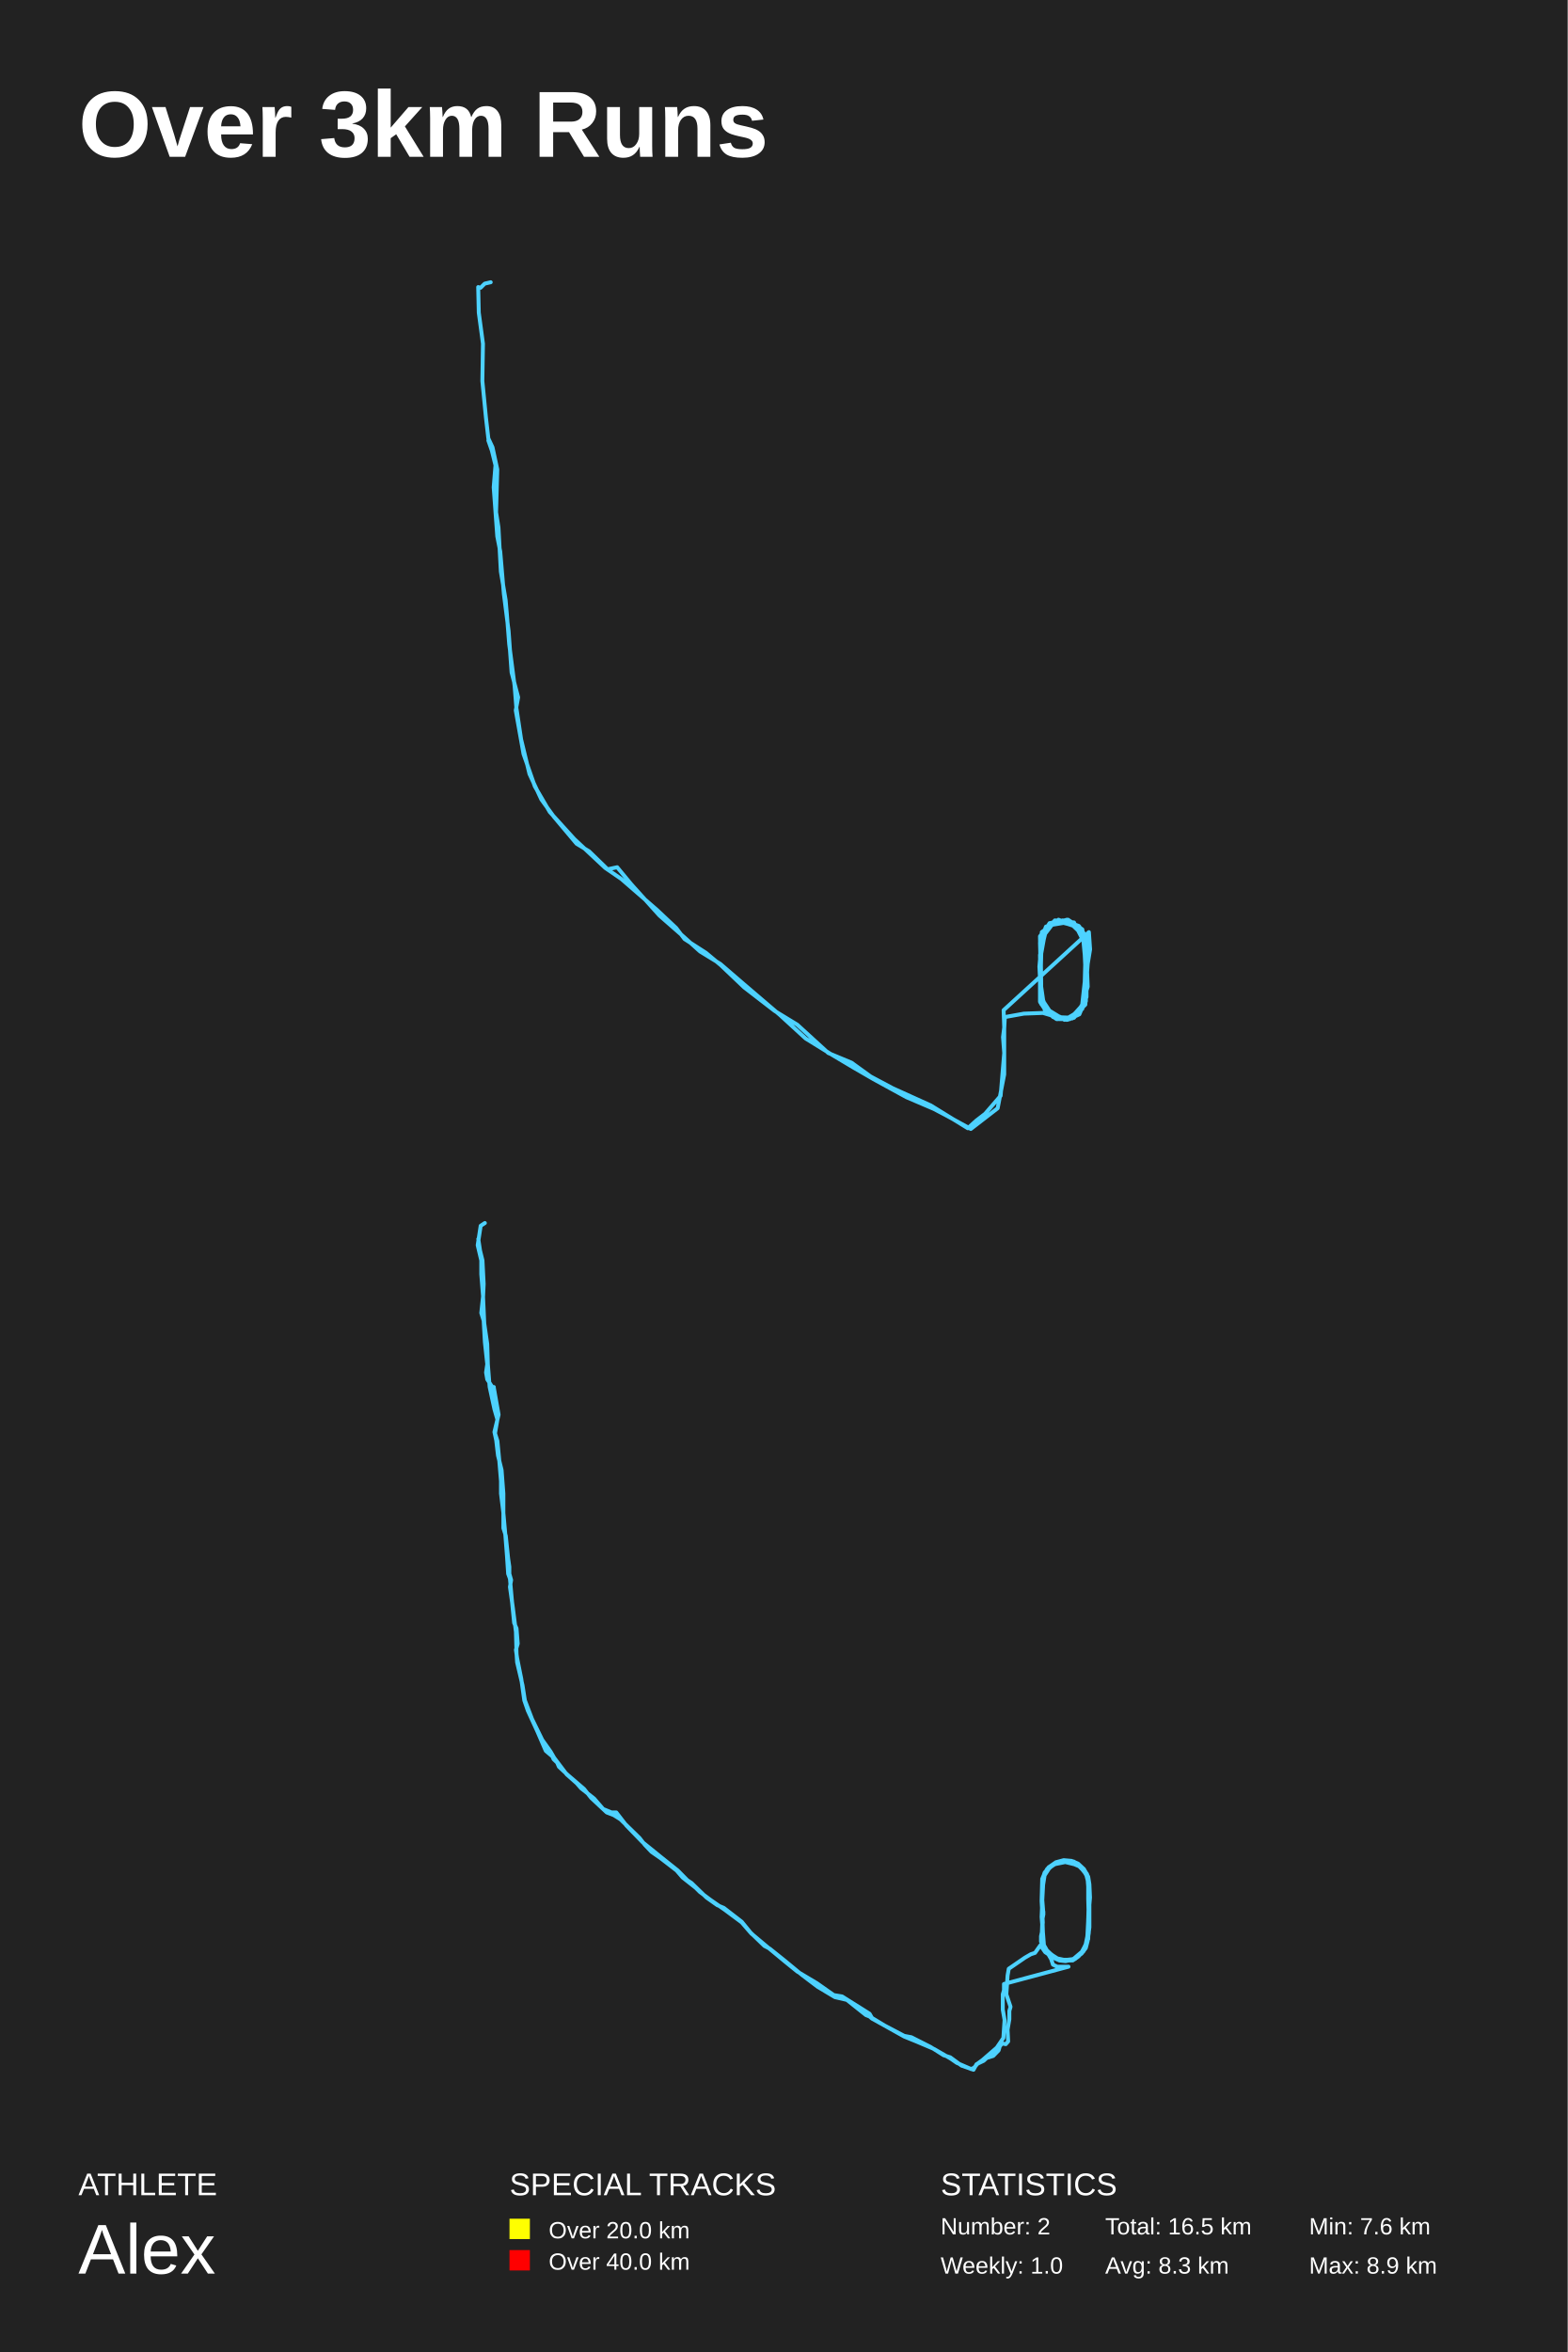
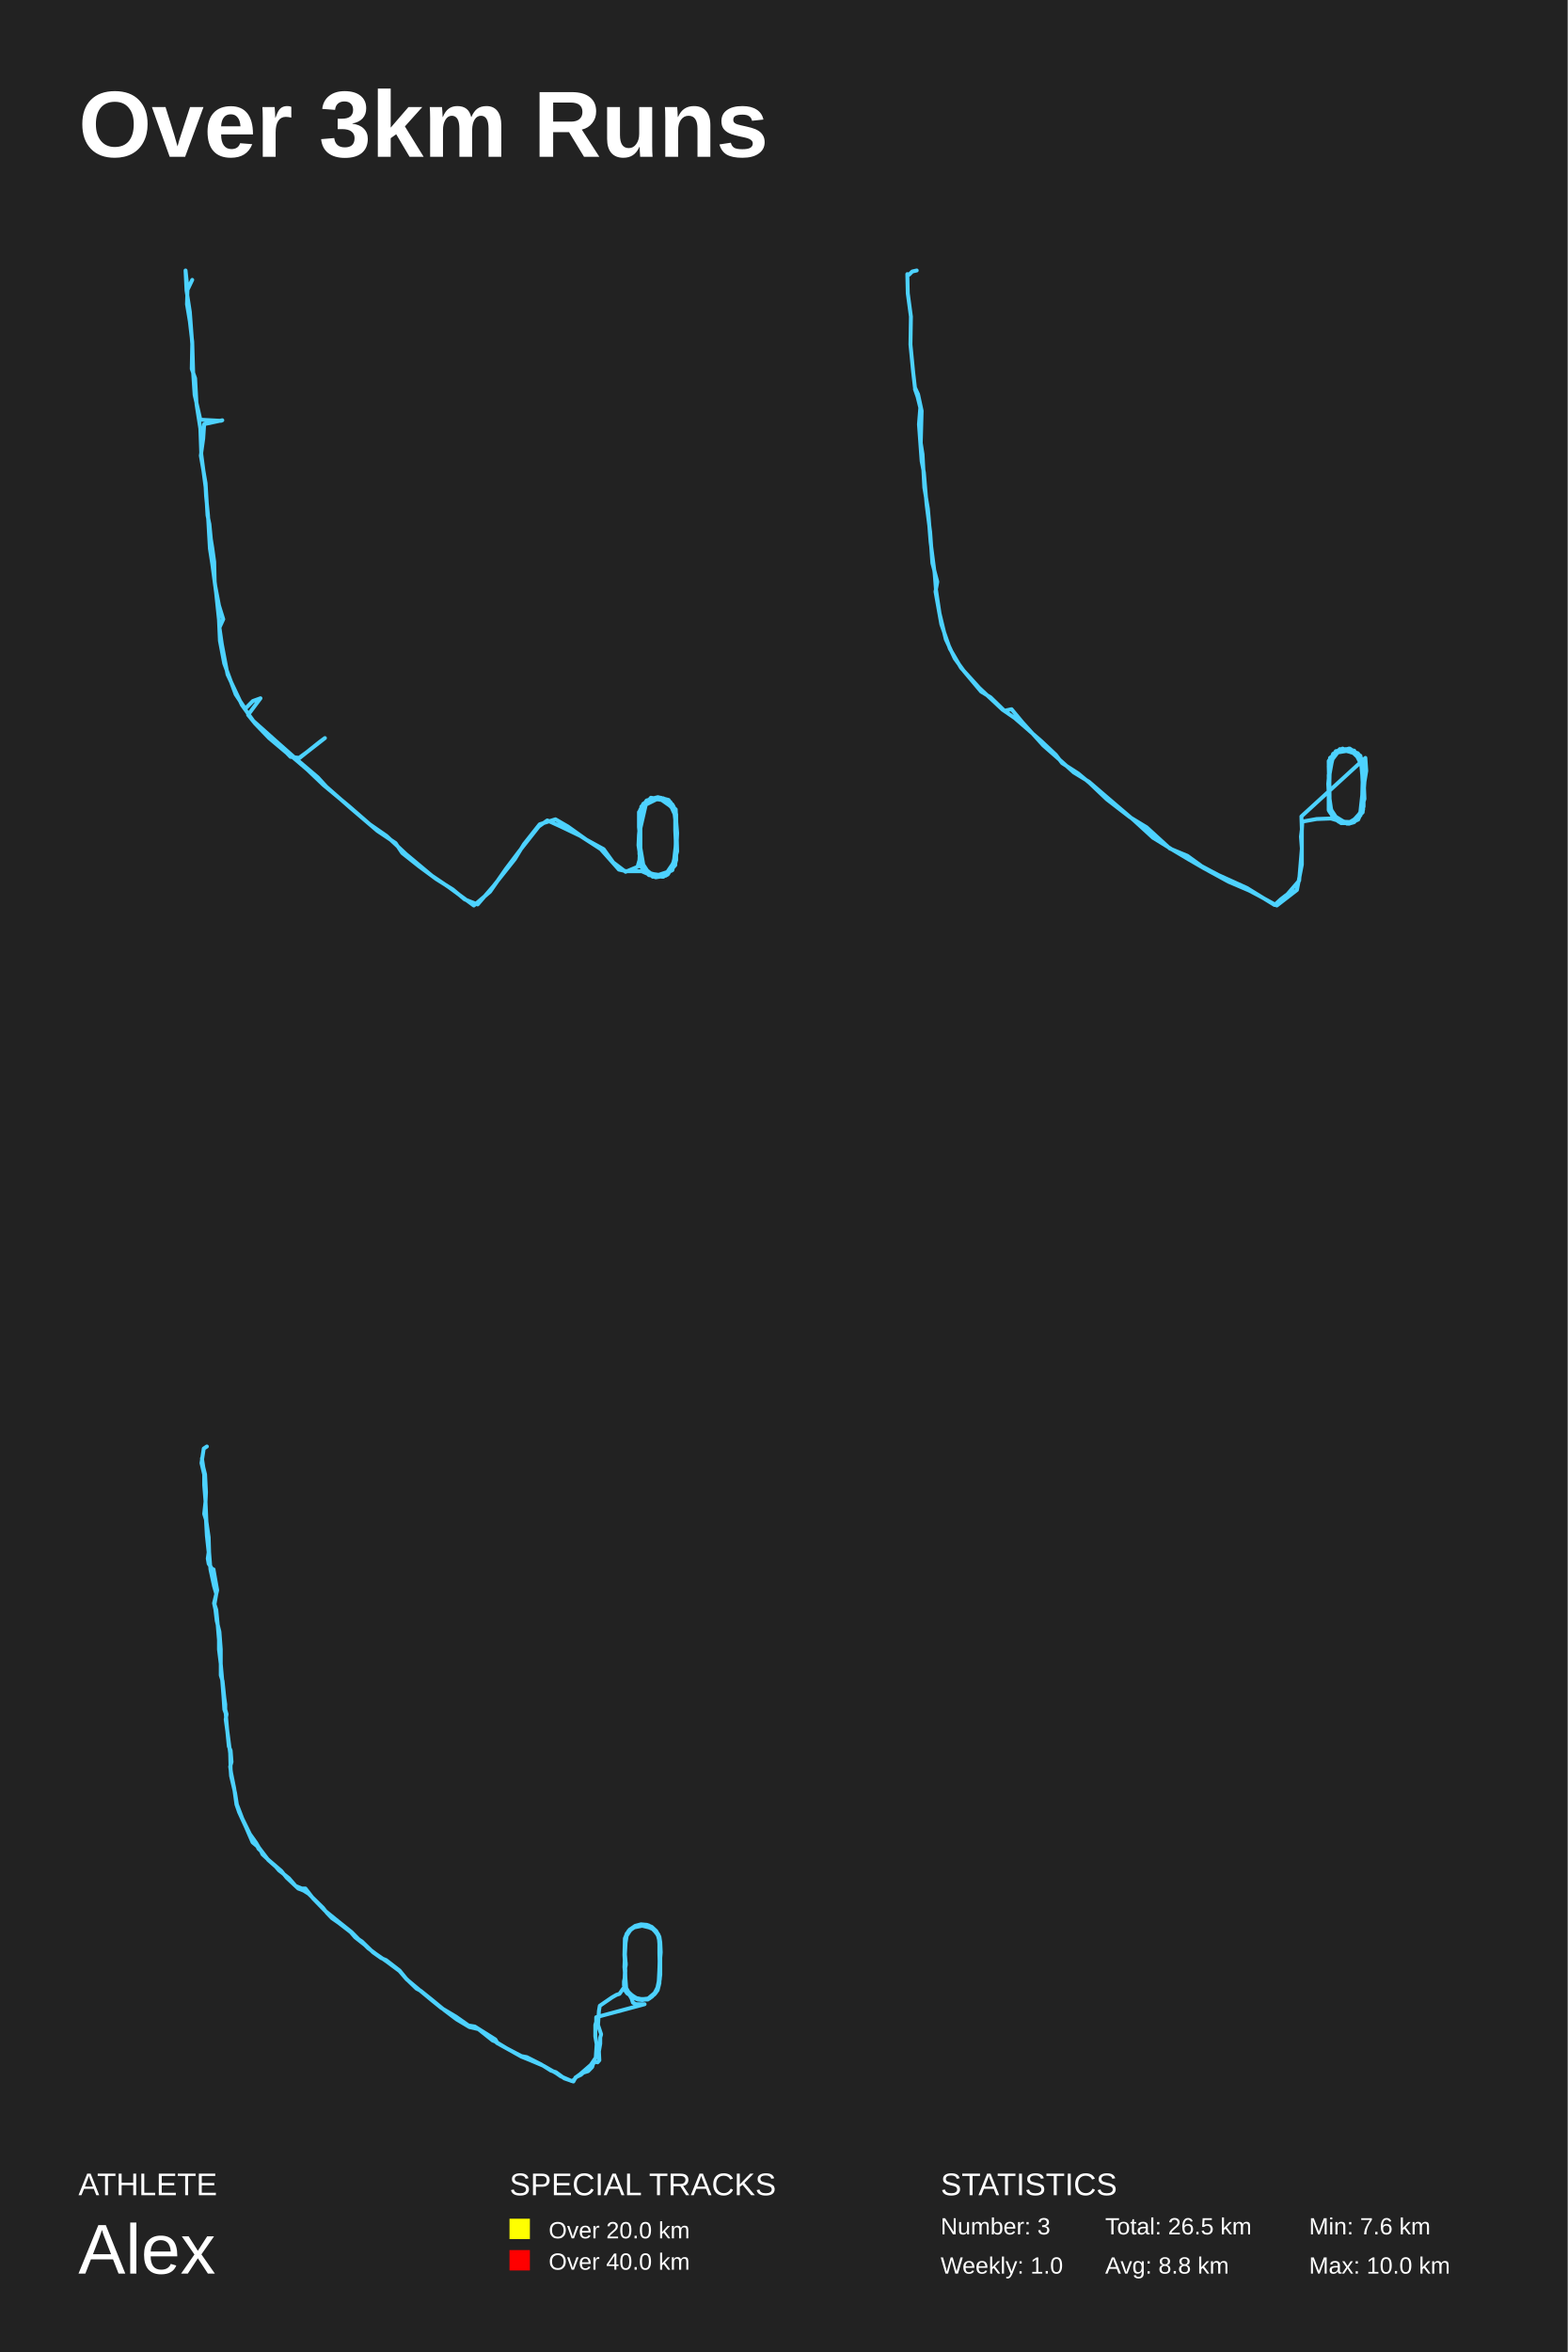
<svg xmlns="http://www.w3.org/2000/svg" baseProfile="full" height="300mm" version="1.1" viewBox="0,0,200,300" width="200mm">
  <defs />
  <rect fill="#222222" height="300" width="200" x="0" y="0" />
  <text fill="#FFFFFF" style="font-size:12px; font-family:Arial; font-weight:bold;" x="10" y="20">Over 3km Runs</text>
  <text fill="#FFFFFF" style="font-size:4px; font-family:Arial" x="10" y="280">ATHLETE</text>
  <text fill="#FFFFFF" style="font-size:9px; font-family:Arial" x="10" y="290">Alex</text>
  <text fill="#FFFFFF" style="font-size:4px; font-family:Arial" x="65" y="280">SPECIAL TRACKS</text>
  <rect fill="yellow" height="2.6" width="2.6" x="65" y="283" />
  <text fill="#FFFFFF" style="font-size:3px; font-family:Arial" x="70" y="285.5">Over 20.0 km</text>
  <rect fill="red" height="2.6" width="2.6" x="65" y="287" />
  <text fill="#FFFFFF" style="font-size:3px; font-family:Arial" x="70" y="289.5">Over 40.0 km</text>
  <text fill="#FFFFFF" style="font-size:4px; font-family:Arial" x="120" y="280">STATISTICS</text>
-   <text fill="#FFFFFF" style="font-size:3px; font-family:Arial" x="120" y="285">Number: 2</text>
+   <text fill="#FFFFFF" style="font-size:3px; font-family:Arial" x="120" y="285">Number: 3</text>
  <text fill="#FFFFFF" style="font-size:3px; font-family:Arial" x="120" y="290">Weekly: 1.0</text>
-   <text fill="#FFFFFF" style="font-size:3px; font-family:Arial" x="141" y="285">Total: 16.5 km</text>
-   <text fill="#FFFFFF" style="font-size:3px; font-family:Arial" x="141" y="290">Avg: 8.3 km</text>
+   <text fill="#FFFFFF" style="font-size:3px; font-family:Arial" x="141" y="285">Total: 26.5 km</text>
+   <text fill="#FFFFFF" style="font-size:3px; font-family:Arial" x="141" y="290">Avg: 8.8 km</text>
  <text fill="#FFFFFF" style="font-size:3px; font-family:Arial" x="167" y="285">Min: 7.6 km</text>
-   <text fill="#FFFFFF" style="font-size:3px; font-family:Arial" x="167" y="290">Max: 8.9 km</text>
-   <polyline fill="none" points="62.604,36.0 61.843,36.176 61.31,36.705 61.006,36.617 61.082,39.876 61.615,43.841 61.538,48.598 61.995,53.267 62.299,55.91 62.832,57.055 63.441,59.874 63.288,65.336 63.593,67.274 63.897,72.912 64.506,76.524 64.658,78.285 64.962,82.162 65.647,87.447 65.875,90.266 66.484,94.318 67.549,98.723 69.071,101.982 70.669,104.184 73.56,107.62 75.158,108.589 77.517,110.879 78.734,110.615 80.56,112.817 84.136,116.781 87.256,119.512 89.31,121.362 91.897,122.947 94.864,125.502 99.505,129.466 102.777,132.461 106.201,134.575 108.864,136.16 111.451,137.658 115.636,139.948 119.136,141.446 120.81,142.326 123.853,144.0 127.277,141.357 128.114,137.041 128.114,131.227 128.19,129.73 130.625,129.29 133.059,129.201 136.027,130.082 137.701,129.29 138.766,125.854 138.538,120.305 137.777,118.367 135.114,117.486 133.516,118.367 132.679,121.802 132.755,127.264 133.364,129.025 134.809,129.994 136.712,129.906 138.462,128.144 138.614,125.414 138.538,123.035 138.538,119.424 136.559,117.574 133.896,118.014 132.831,119.424 132.679,124.18 132.679,127.792 133.668,129.29 136.179,130.082 137.701,129.378 138.614,127.175 138.614,121.714 138.233,118.983 136.179,117.398 134.277,117.75 132.983,119.071 132.603,123.3 132.831,127.792 133.744,129.201 136.027,129.994 137.092,129.73 138.538,127.352 138.538,125.678 138.614,120.569 137.549,118.19 135.114,117.574 133.44,118.279 132.679,122.507 132.831,127.528 133.744,129.29 135.19,129.994 136.94,129.818 138.081,128.673 138.614,125.238 138.462,119.864 137.777,118.367 135.57,117.398 133.972,117.838 132.907,119.248 132.755,121.802 132.755,126.647 133.592,129.025 135.951,129.994 137.396,129.466 138.385,128.144 138.538,123.035 138.462,119.688 137.701,118.19 136.255,117.486 134.505,117.574 132.755,119.864 132.755,123.3 132.755,127.704 134.353,129.73 136.788,129.906 138.005,128.673 138.462,124.533 138.538,120.128 137.625,118.102 135.646,117.398 133.972,117.838 132.831,119.248 132.755,122.859 132.831,128.056 133.82,129.29 135.418,129.994 137.016,129.818 138.309,127.968 138.462,122.419 138.157,118.895 136.179,117.31 133.744,118.014 132.679,119.424 132.755,124.445 132.831,128.056 134.581,129.73 136.864,129.818 138.233,128.232 138.614,124.445 138.538,120.657 137.016,117.662 134.581,117.398 132.831,119.248 132.755,124.357 132.831,127.704 133.972,129.466 135.418,129.994 137.016,129.73 138.385,127.968 138.462,122.947 138.309,119.424 136.103,117.31 133.44,118.19 132.679,120.216 132.831,125.854 133.212,128.497 135.799,130.082 137.777,128.937 138.538,127.704 138.462,123.388 138.385,121.802 138.081,118.543 135.038,117.31 132.907,118.895 132.755,124.885 132.755,127.44 134.429,129.642 136.483,129.994 138.462,127.792 138.538,125.678 138.538,122.154 138.081,118.543 136.255,117.31 133.896,117.75 132.755,119.6 132.831,125.678 132.679,127.087 134.429,129.73 136.407,129.906 138.385,128.144 138.766,122.947 139.07,121.097 138.918,118.895 128.038,128.849 128.114,131.051 127.962,132.285 128.114,134.311 127.657,139.772 125.679,142.062 124.538,142.943 123.473,143.912 118.755,141.005 113.886,138.803 111.071,137.305 108.636,135.544 105.668,134.311 101.712,130.699 98.821,128.937 94.94,125.942 91.973,123.123 90.071,121.538 87.332,119.776 86.266,118.367 83.832,116.076 79.267,112.112 77.212,110.703 73.256,107.003 70.136,103.568 68.234,100.308 66.788,96.168 65.799,90.618 66.104,88.945 65.267,85.773 64.886,80.488 64.658,78.726 64.278,75.731 63.821,70.357 63.441,68.419 62.984,62.164 63.212,59.345 62.756,57.495 62.299,56.174" stroke="#4DD2FF" stroke-linecap="round" stroke-linejoin="round" stroke-width="0.5" />
-   <polyline fill="none" points="61.857,156.0 61.323,156.353 60.942,158.824 61.399,160.765 61.399,162.53 61.628,165.353 61.399,167.471 61.704,168.442 61.857,171.177 62.161,174.001 62.009,175.06 62.161,175.942 62.924,177.089 63,176.913 63,177.001 63.609,180.442 63.076,182.648 63.305,183.707 63.533,185.648 63.991,187.501 64.219,190.501 64.219,193.06 64.219,194.913 64.524,195.884 64.829,198.796 64.981,199.855 64.981,200.737 65.21,201.531 65.057,202.413 65.439,205.149 65.82,208.149 65.896,210.884 65.972,212.031 66.658,214.943 66.963,216.884 67.877,219.266 69.173,221.913 70.24,223.413 70.697,224.207 72.297,226.325 73.593,227.472 74.127,228.09 75.803,229.413 76.946,230.737 78.013,231.178 78.623,231.178 79.919,232.854 81.976,234.972 84.263,236.825 86.473,238.589 87.692,239.825 88.225,240.178 90.131,242.031 91.503,243.001 92.341,243.354 94.627,245.119 95.847,246.619 98.057,248.471 100.191,250.236 101.715,251.471 104.23,252.971 106.364,254.471 107.431,254.648 110.098,256.324 110.936,256.853 111.241,257.383 112.841,258.353 115.356,259.677 116.271,259.853 118.71,261.088 120.386,262.147 121.225,262.412 122.673,263.471 124.197,264.0 124.578,263.294 125.492,262.853 125.873,262.5 126.712,262.235 127.398,261.53 127.55,261 127.855,260.647 128.312,260.735 128.617,260.383 128.541,258.883 128.769,257.559 128.769,256.5 128.922,255.971 128.388,254.383 128.541,252.001 128.693,251.118 130.751,249.707 131.513,249.265 132.047,249.089 132.732,248.118 133.342,249.001 134.257,249.618 135.171,249.971 136.848,250.06 137.61,249.53 138.601,248.207 138.829,245.736 138.905,243.354 138.905,240.883 138.905,240.089 138.677,239.207 138.296,238.413 137.534,237.707 136.695,237.354 135.705,237.266 134.714,237.531 133.952,238.06 133.266,238.854 132.961,239.825 132.961,242.648 132.961,245.383 132.885,247.413 133.113,248.295 133.647,249.089 134.257,249.618 135.857,250.06 136.695,250.06 137.381,249.618 137.991,249.089 138.448,248.383 138.753,247.589 138.829,244.766 139.058,242.031 138.982,240.354 138.829,239.384 138.448,238.678 137.686,237.972 137,237.442 136.009,237.354 135.171,237.442 134.257,237.884 133.571,238.413 133.19,239.295 132.961,240.178 132.961,243.178 133.113,243.883 132.961,244.854 132.961,247.589 133.266,248.56 133.876,249.177 134.714,249.707 135.476,250.06 136.391,250.06 137.153,249.883 138.296,248.648 138.677,247.854 138.829,244.942 138.905,242.119 138.905,240.266 138.753,239.295 138.22,238.413 137.61,237.795 136.695,237.531 135.781,237.442 134.866,237.619 133.952,238.148 133.266,239.207 132.961,241.148 132.961,244.06 133.037,246.971 133.113,247.942 133.418,248.736 134.028,249.354 134.866,249.795 135.705,249.971 136.619,249.971 137.305,249.707 137.915,249.089 138.372,248.471 138.753,247.501 138.905,246.53 138.905,243.795 138.905,240.972 138.905,240.089 138.677,239.031 138.143,238.325 137.457,237.795 136.543,237.442 135.324,237.442 134.409,237.795 133.647,238.325 133.19,239.119 132.961,240.883 132.961,243.619 132.961,246.354 133.19,248.118 133.647,248.913 135.019,249.971 135.933,250.148 136.695,249.971 137.381,249.707 137.991,249.089 138.829,247.324 138.905,244.677 138.905,242.031 138.905,240.354 138.601,239.119 137.762,238.06 136.924,237.619 136.162,237.442 135.247,237.531 134.333,237.884 133.647,238.501 133.113,239.295 132.961,240.001 132.961,242.736 132.885,244.501 133.037,246.442 133.037,247.324 133.19,248.207 133.647,249.001 135.171,249.971 136.086,250.06 136.924,249.883 138.067,248.913 138.448,248.295 138.829,246.442 138.905,243.972 138.905,240.972 138.829,240.089 138.601,239.207 138.143,238.413 137.457,237.884 135.628,237.442 134.79,237.619 134.028,238.148 133.342,238.766 133.037,239.472 132.961,242.207 133.113,244.148 132.961,244.942 133.037,247.766 133.342,248.56 134.561,249.707 135.4,250.06 136.924,249.883 138.22,248.913 138.524,248.295 138.905,246.001 138.829,245.119 138.982,242.383 138.982,240.531 138.829,239.648 138.372,238.766 137.915,238.148 136.238,237.442 134.485,237.795 133.723,238.325 133.266,239.031 132.961,240.883 132.961,243.619 133.037,246.089 133.113,247.942 133.418,248.736 134.561,249.795 135.171,250.06 135.933,250.148 136.772,249.971 137.381,249.618 137.991,249.001 138.753,247.589 138.905,244.942 138.829,242.207 138.829,240.619 138.753,239.648 138.524,238.942 137.915,238.148 137.229,237.707 136.314,237.531 135.476,237.442 134.638,237.707 133.799,238.148 133.342,238.854 133.113,239.736 132.961,242.56 132.961,245.295 133.19,248.207 134.028,249.53 135.628,250.06 136.543,250.06 137.305,249.707 137.991,249.177 138.524,248.471 138.753,247.589 138.982,245.824 138.982,243.089 138.905,240.354 138.753,239.472 138.296,238.678 137.686,238.06 136.924,237.619 135.781,237.354 134.561,237.707 133.571,238.413 132.961,239.648 132.885,242.472 133.037,245.207 132.961,246.266 132.809,246.971 132.809,247.677 134.104,249.883 134.333,250.589 134.866,250.854 136.314,250.854 128.084,253.059 128.084,253.854 127.931,254.383 127.931,256.324 128.16,257.647 128.007,259.941 127.169,261.177 125.34,262.765 124.73,263.206 124.273,263.735 123.892,263.912 122.063,263.118 121.301,262.588 119.167,261.353 116.881,260.383 115.356,259.765 113.146,258.53 111.241,257.471 110.936,257.206 110.479,257.03 108.04,255.089 106.516,254.736 104.306,253.412 102.324,251.912 100.191,250.148 98.209,248.56 97.523,248.207 95.694,246.442 94.627,245.207 92.493,243.619 90.588,242.295 89.292,241.325 88.759,240.795 87.082,239.472 86.32,238.589 84.263,237.001 83.119,236.207 82.281,235.325 81.595,234.443 79.156,232.06 78.318,231.531 77.404,231.178 75.422,229.325 74.508,228.178 72.45,226.413 71.307,225.354 71.078,224.825 70.621,224.384 70.468,224.031 69.63,223.325 68.563,220.855 67.344,218.208 66.887,216.884 66.505,214.149 65.972,211.502 65.82,210.443 66.048,209.649 65.896,207.708 65.591,207.002 65.286,203.913 65.057,201.355 64.829,200.737 64.676,198.443 64.448,195.531 64.219,192.972 63.914,190.501 63.914,188.913 63.686,186.178 63.457,183.795 63.152,182.825 63.457,181.06 63.076,179.736 62.466,176.913 62.238,174.001 62.161,171.442 61.78,168.795 61.628,165.442 61.704,163.765 61.552,160.765 61.247,159.53 61.018,158.03 61.018,158.03" stroke="#4DD2FF" stroke-linecap="round" stroke-linejoin="round" stroke-width="0.5" />
+   <text fill="#FFFFFF" style="font-size:3px; font-family:Arial" x="167" y="290">Max: 10.0 km</text>
+   <polyline fill="none" points="24.525,35.699 23.916,36.968 23.856,38.8 24.221,40.986 24.525,43.594 24.647,47.613 24.83,50.362 25.56,53.535 28.179,53.676 28.361,53.605 26.048,54.099 25.926,55.932 25.621,58.117 26.23,61.642 26.474,65.731 26.717,66.859 26.9,68.762 27.083,69.89 27.326,71.653 27.387,74.19 27.57,75.6 27.935,79.055 28.057,81.734 28.605,84.624 30.066,88.572 31.284,90.404 32.258,89.417 33.232,89.065 31.649,91.18 32.563,92.308 34.328,94.141 37.007,96.396 38.043,96.749 39.199,95.903 41.452,94.141 40.783,94.634 38.225,96.678 37.068,96.537 35.972,95.41 39.199,98.159 41.27,100.133 44.497,102.811 47.176,105.138 49.307,106.618 51.803,108.944 55.091,111.693 57.283,113.174 60.45,115.5 62.52,113.738 64.529,110.848 66.234,108.592 68.73,105.42 69.826,104.644 71.531,105.42 74.028,106.618 76.646,108.31 78.96,110.918 79.934,111.129 81.882,111.129 83.648,111.905 84.927,111.693 85.901,110.636 86.266,108.028 86.205,103.869 85.231,102.247 84.013,101.824 81.882,102.882 81.517,106.477 81.456,107.816 81.882,110.636 83.283,111.834 85.657,111.059 86.266,108.521 86.144,105.913 86.144,103.587 85.17,102.177 83.222,101.824 82.065,102.529 81.517,103.798 81.639,107.957 81.639,109.367 81.882,110.636 82.796,111.623 84.5,111.834 85.901,110.566 86.205,107.887 86.205,104.08 85.901,102.811 84.196,101.824 82.369,102.318 81.578,104.01 81.639,105.984 81.639,107.393 81.639,110.002 83.222,111.764 84.866,111.623 86.205,109.649 86.266,105.843 86.023,103.164 84.013,101.754 82.735,102.106 81.821,103.023 81.639,105.561 81.639,109.297 81.76,110.566 83.465,111.764 84.683,111.693 85.962,110.495 86.266,107.816 86.144,103.446 85.475,102.388 84.44,101.824 83.161,101.895 81.821,103.023 81.578,105.42 81.639,109.438 81.882,110.636 83.344,111.764 85.048,111.552 86.084,110.213 86.266,106.406 86.144,103.446 84.5,101.824 83.222,101.895 82.065,102.67 81.578,104.01 81.639,108.38 81.882,110.425 82.735,111.341 84.074,111.764 85.231,111.482 86.266,109.72 86.266,104.856 85.901,102.882 84.866,101.965 83.587,101.754 82.369,102.388 81.639,103.516 81.578,107.464 82.187,110.988 83.952,111.834 85.779,110.988 86.327,108.521 86.266,104.151 85.84,102.811 84.622,101.824 83.161,101.895 81.7,103.305 81.639,107.464 81.639,109.508 82.248,110.988 83.465,111.693 85.17,111.552 86.205,109.931 86.266,106.688 86.084,103.446 85.536,102.318 84.318,101.754 83.039,101.895 81.7,103.234 81.639,106.547 81.7,108.38 81.821,110.354 83.1,111.693 84.927,111.623 86.023,110.495 86.266,106.829 86.266,103.869 85.779,102.6 84.622,101.824 82.491,102.177 81.7,105.631 81.639,109.438 82.308,111.2 84.622,111.834 86.144,110.354 86.327,106.125 85.962,102.952 84.988,101.965 82.917,101.965 81.821,102.882 81.7,105.702 81.7,108.38 81.7,109.72 82.796,111.411 84.744,111.693 85.779,110.777 86.388,108.592 86.266,104.574 86.205,103.234 83.892,101.683 82.491,102.106 81.639,103.375 81.578,106.336 81.578,108.944 82.187,111.059 83.404,111.693 85.048,111.623 86.205,109.931 86.388,106.265 86.144,103.234 85.292,102.036 83.952,101.683 82.065,102.529 81.578,104.01 81.578,108.38 81.882,110.495 83.465,111.764 85.231,111.482 86.266,109.226 86.205,104.151 85.292,102.106 83.039,101.754 81.517,103.587 81.517,105.49 81.7,107.323 81.578,109.72 81.334,110.566 79.812,111.2 78.229,110.002 77.011,108.31 74.819,107.111 72.445,105.42 70.861,104.503 68.852,105.138 66.843,107.675 65.686,109.579 62.946,113.033 60.937,115.359 59.293,114.725 57.77,113.456 55.639,112.116 53.447,110.495 51.316,108.803 50.464,107.534 48.15,105.984 44.679,103.023 41.635,100.344 40.539,99.146 37.799,96.819 35.485,94.775 32.319,91.955 30.858,89.911 29.031,86.034 28.3,82.157 27.996,80.042 28.483,78.984 27.935,77.222 27.448,74.684 27.083,71.935 26.778,69.961 26.535,65.731 26.291,63.263 26.23,62.136 25.682,57.976 25.56,54.663 25.073,51.561 24.891,48.247 24.464,47.049 24.525,43.876 24.221,39.787 23.795,37.038 23.673,34.5 23.916,36.756" stroke="#4DD2FF" stroke-linecap="round" stroke-linejoin="round" stroke-width="0.5" />
+   <polyline fill="none" points="116.953,34.5 116.382,34.632 115.983,35.029 115.754,34.963 115.811,37.407 116.211,40.38 116.154,43.948 116.496,47.45 116.724,49.432 117.124,50.291 117.58,52.405 117.466,56.502 117.695,57.955 117.923,62.184 118.379,64.893 118.493,66.214 118.722,69.121 119.235,73.085 119.407,75.199 119.863,78.239 120.662,81.542 121.803,83.987 123.002,85.638 125.17,88.215 126.368,88.942 128.137,90.659 129.05,90.461 130.42,92.113 133.102,95.086 135.442,97.134 136.982,98.521 138.923,99.71 141.148,101.626 144.629,104.599 147.083,106.846 149.651,108.431 151.648,109.62 153.588,110.743 156.727,112.461 159.352,113.584 160.607,114.245 162.89,115.5 165.458,113.518 166.085,110.281 166.085,105.921 166.142,104.797 167.969,104.467 169.795,104.401 172.02,105.062 173.276,104.467 174.074,101.891 173.903,97.728 173.333,96.275 171.335,95.614 170.137,96.275 169.509,98.852 169.566,102.948 170.023,104.269 171.107,104.996 172.534,104.93 173.846,103.608 173.96,101.56 173.903,99.776 173.903,97.068 172.42,95.68 170.422,96.011 169.623,97.068 169.509,100.635 169.509,103.344 170.251,104.467 172.134,105.062 173.276,104.533 173.96,102.882 173.96,98.785 173.675,96.737 172.134,95.548 170.708,95.813 169.738,96.804 169.452,99.975 169.623,103.344 170.308,104.401 172.02,104.996 172.819,104.797 173.903,103.014 173.903,101.758 173.96,97.927 173.161,96.143 171.335,95.68 170.08,96.209 169.509,99.38 169.623,103.146 170.308,104.467 171.392,104.996 172.705,104.864 173.561,104.005 173.96,101.428 173.846,97.398 173.333,96.275 171.678,95.548 170.479,95.879 169.68,96.936 169.566,98.852 169.566,102.485 170.194,104.269 171.963,104.996 173.047,104.599 173.789,103.608 173.903,99.776 173.846,97.266 173.276,96.143 172.191,95.614 170.879,95.68 169.566,97.398 169.566,99.975 169.566,103.278 170.765,104.797 172.591,104.93 173.504,104.005 173.846,100.9 173.903,97.596 173.218,96.077 171.735,95.548 170.479,95.879 169.623,96.936 169.566,99.644 169.623,103.542 170.365,104.467 171.564,104.996 172.762,104.864 173.732,103.476 173.846,99.314 173.618,96.671 172.134,95.482 170.308,96.011 169.509,97.068 169.566,100.834 169.623,103.542 170.936,104.797 172.648,104.864 173.675,103.674 173.96,100.834 173.903,97.993 172.762,95.746 170.936,95.548 169.623,96.936 169.566,100.767 169.623,103.278 170.479,104.599 171.564,104.996 172.762,104.797 173.789,103.476 173.846,99.71 173.732,97.068 172.077,95.482 170.08,96.143 169.509,97.662 169.623,101.891 169.909,103.873 171.849,105.062 173.333,104.203 173.903,103.278 173.846,100.041 173.789,98.852 173.561,96.407 171.278,95.482 169.68,96.671 169.566,101.164 169.566,103.08 170.822,104.731 172.362,104.996 173.846,103.344 173.903,101.758 173.903,99.116 173.561,96.407 172.191,95.482 170.422,95.813 169.566,97.2 169.623,101.758 169.509,102.816 170.822,104.797 172.305,104.93 173.789,103.608 174.074,99.71 174.303,98.323 174.189,96.671 166.028,104.137 166.085,105.788 165.971,106.713 166.085,108.233 165.743,112.329 164.259,114.047 163.403,114.707 162.604,115.434 159.066,113.254 155.414,111.602 153.303,110.479 151.477,109.158 149.251,108.233 146.284,105.524 144.115,104.203 141.205,101.957 138.98,99.843 137.553,98.653 135.499,97.332 134.7,96.275 132.874,94.557 129.45,91.584 127.909,90.527 124.942,87.752 122.602,85.176 121.176,82.731 120.091,79.626 119.349,75.464 119.578,74.208 118.95,71.83 118.665,67.866 118.493,66.544 118.208,64.298 117.866,60.268 117.58,58.814 117.238,54.123 117.409,52.009 117.067,50.622 116.724,49.63" stroke="#4DD2FF" stroke-linecap="round" stroke-linejoin="round" stroke-width="0.5" />
+   <polyline fill="none" points="26.392,184.5 25.992,184.765 25.707,186.618 26.05,188.074 26.05,189.397 26.221,191.515 26.05,193.103 26.278,193.831 26.392,195.883 26.621,198.001 26.507,198.795 26.621,199.457 27.193,200.317 27.25,200.185 27.25,200.251 27.707,202.832 27.307,204.486 27.478,205.28 27.65,206.736 27.993,208.126 28.164,210.376 28.164,212.295 28.164,213.685 28.393,214.413 28.622,216.597 28.736,217.391 28.736,218.053 28.907,218.648 28.793,219.31 29.079,221.362 29.365,223.612 29.422,225.663 29.479,226.523 29.993,228.707 30.222,230.163 30.908,231.95 31.88,233.935 32.68,235.06 33.023,235.656 34.223,237.244 35.195,238.104 35.595,238.567 36.852,239.56 37.71,240.553 38.51,240.883 38.967,240.883 39.939,242.141 41.482,243.729 43.197,245.119 44.854,246.442 45.769,247.369 46.169,247.633 47.598,249.023 48.627,249.751 49.256,250.015 50.97,251.339 51.885,252.464 53.542,253.854 55.143,255.177 56.286,256.103 58.172,257.228 59.773,258.353 60.573,258.486 62.573,259.743 63.202,260.14 63.431,260.537 64.631,261.265 66.517,262.258 67.203,262.39 69.032,263.316 70.29,264.11 70.918,264.309 72.004,265.103 73.148,265.5 73.433,264.971 74.119,264.64 74.405,264.375 75.034,264.177 75.548,263.647 75.663,263.25 75.891,262.985 76.234,263.052 76.463,262.787 76.406,261.662 76.577,260.669 76.577,259.875 76.691,259.478 76.291,258.287 76.406,256.5 76.52,255.839 78.063,254.78 78.635,254.449 79.035,254.317 79.549,253.589 80.007,254.251 80.692,254.714 81.378,254.979 82.636,255.045 83.207,254.648 83.95,253.655 84.122,251.802 84.179,250.015 84.179,248.163 84.179,247.567 84.008,246.905 83.722,246.31 83.15,245.78 82.522,245.516 81.778,245.449 81.035,245.648 80.464,246.045 79.949,246.641 79.721,247.369 79.721,249.486 79.721,251.537 79.664,253.059 79.835,253.721 80.235,254.317 80.692,254.714 81.893,255.045 82.522,255.045 83.036,254.714 83.493,254.317 83.836,253.787 84.065,253.192 84.122,251.074 84.293,249.023 84.236,247.766 84.122,247.038 83.836,246.508 83.265,245.979 82.75,245.582 82.007,245.516 81.378,245.582 80.692,245.913 80.178,246.31 79.892,246.971 79.721,247.633 79.721,249.883 79.835,250.413 79.721,251.14 79.721,253.192 79.949,253.92 80.407,254.383 81.035,254.78 81.607,255.045 82.293,255.045 82.864,254.912 83.722,253.986 84.008,253.39 84.122,251.207 84.179,249.089 84.179,247.699 84.065,246.971 83.665,246.31 83.207,245.847 82.522,245.648 81.836,245.582 81.15,245.714 80.464,246.111 79.949,246.905 79.721,248.361 79.721,250.545 79.778,252.729 79.835,253.457 80.064,254.052 80.521,254.515 81.15,254.846 81.778,254.979 82.464,254.979 82.979,254.78 83.436,254.317 83.779,253.854 84.065,253.126 84.179,252.398 84.179,250.346 84.179,248.229 84.179,247.567 84.008,246.773 83.608,246.244 83.093,245.847 82.407,245.582 81.493,245.582 80.807,245.847 80.235,246.244 79.892,246.839 79.721,248.163 79.721,250.214 79.721,252.265 79.892,253.589 80.235,254.184 81.264,254.979 81.95,255.111 82.522,254.979 83.036,254.78 83.493,254.317 84.122,252.993 84.179,251.008 84.179,249.023 84.179,247.766 83.95,246.839 83.322,246.045 82.693,245.714 82.121,245.582 81.436,245.648 80.75,245.913 80.235,246.376 79.835,246.971 79.721,247.501 79.721,249.552 79.664,250.876 79.778,252.332 79.778,252.993 79.892,253.655 80.235,254.251 81.378,254.979 82.064,255.045 82.693,254.912 83.55,254.184 83.836,253.721 84.122,252.332 84.179,250.479 84.179,248.229 84.122,247.567 83.95,246.905 83.608,246.31 83.093,245.913 81.721,245.582 81.093,245.714 80.521,246.111 80.007,246.574 79.778,247.104 79.721,249.155 79.835,250.611 79.721,251.207 79.778,253.324 80.007,253.92 80.921,254.78 81.55,255.045 82.693,254.912 83.665,254.184 83.893,253.721 84.179,252.001 84.122,251.339 84.236,249.288 84.236,247.898 84.122,247.236 83.779,246.574 83.436,246.111 82.179,245.582 80.864,245.847 80.292,246.244 79.949,246.773 79.721,248.163 79.721,250.214 79.778,252.067 79.835,253.457 80.064,254.052 80.921,254.846 81.378,255.045 81.95,255.111 82.579,254.979 83.036,254.714 83.493,254.251 84.065,253.192 84.179,251.207 84.122,249.155 84.122,247.964 84.065,247.236 83.893,246.707 83.436,246.111 82.922,245.78 82.236,245.648 81.607,245.582 80.978,245.78 80.35,246.111 80.007,246.641 79.835,247.302 79.721,249.42 79.721,251.471 79.892,253.655 80.521,254.648 81.721,255.045 82.407,255.045 82.979,254.78 83.493,254.383 83.893,253.854 84.065,253.192 84.236,251.868 84.236,249.817 84.179,247.766 84.065,247.104 83.722,246.508 83.265,246.045 82.693,245.714 81.836,245.516 80.921,245.78 80.178,246.31 79.721,247.236 79.664,249.354 79.778,251.405 79.721,252.199 79.606,252.729 79.606,253.258 80.578,254.912 80.75,255.442 81.15,255.64 82.236,255.64 76.063,257.295 76.063,257.89 75.948,258.287 75.948,259.743 76.12,260.736 76.006,262.456 75.377,263.382 74.005,264.574 73.548,264.904 73.205,265.301 72.919,265.434 71.547,264.838 70.976,264.441 69.375,263.515 67.66,262.787 66.517,262.324 64.86,261.397 63.431,260.603 63.202,260.405 62.859,260.272 61.03,258.817 59.887,258.552 58.229,257.559 56.743,256.434 55.143,255.111 53.657,253.92 53.142,253.655 51.771,252.332 50.97,251.405 49.37,250.214 47.941,249.221 46.969,248.493 46.569,248.096 45.312,247.104 44.74,246.442 43.197,245.251 42.34,244.655 41.711,243.994 41.196,243.332 39.367,241.545 38.739,241.148 38.053,240.883 36.567,239.494 35.881,238.633 34.337,237.31 33.48,236.516 33.309,236.119 32.966,235.788 32.851,235.523 32.223,234.994 31.422,233.141 30.508,231.156 30.165,230.163 29.879,228.112 29.479,226.126 29.365,225.332 29.536,224.737 29.422,223.281 29.193,222.751 28.965,220.435 28.793,218.516 28.622,218.053 28.507,216.332 28.336,214.148 28.164,212.229 27.936,210.376 27.936,209.185 27.764,207.133 27.593,205.347 27.364,204.619 27.593,203.295 27.307,202.302 26.85,200.185 26.678,198.001 26.621,196.082 26.335,194.096 26.221,191.581 26.278,190.324 26.164,188.074 25.935,187.147 25.764,186.022 25.764,186.022" stroke="#4DD2FF" stroke-linecap="round" stroke-linejoin="round" stroke-width="0.5" />
</svg>
